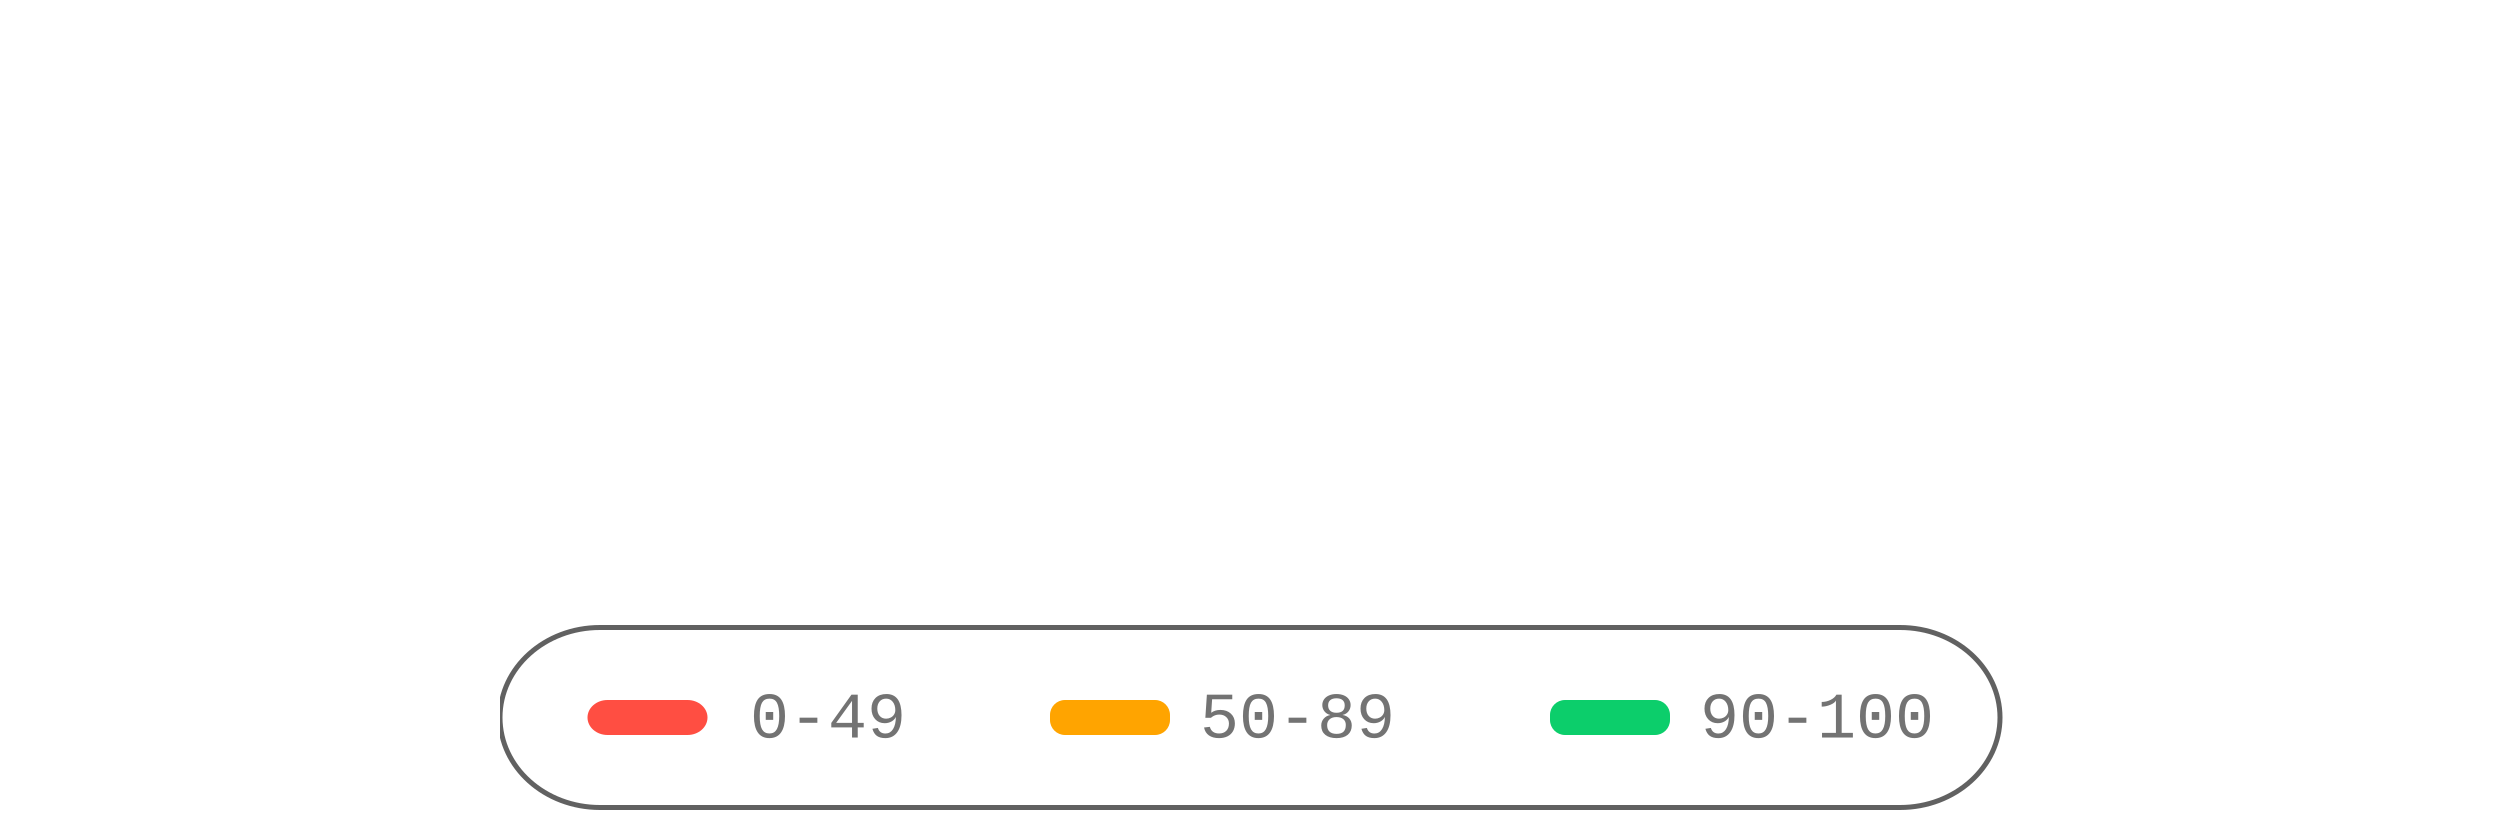
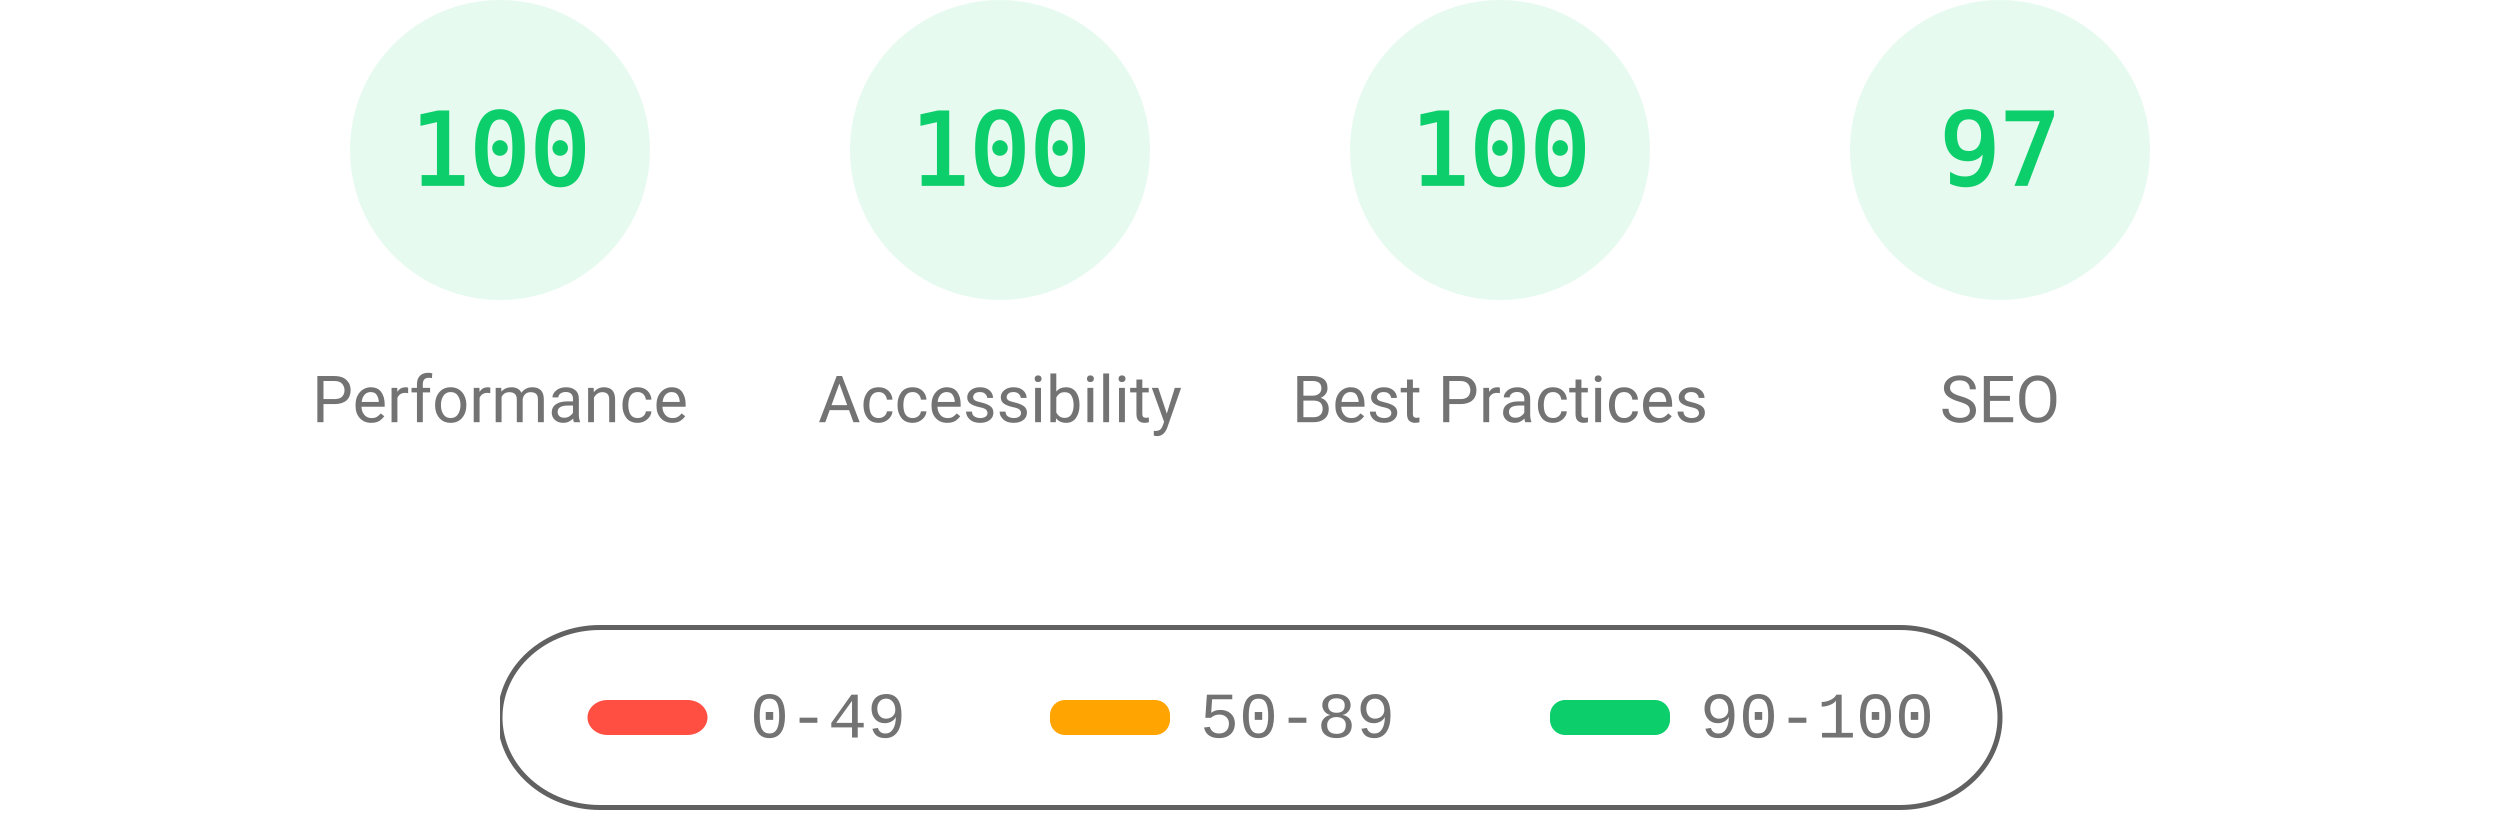
<svg xmlns="http://www.w3.org/2000/svg" fill="none" width="1000" height="330">
  <style>
				.gauge-base {
			   opacity: 0.1
			 }
				.gauge-arc {
				fill: none;
				animation-delay: 250ms;
				stroke-linecap: round;
				transform: rotate(-90deg);
				transform-origin: 100px 60px;
				animation: load-gauge 1s ease forwards
			}
			.guage-text {
				font-size: 40px;
				font-family: monospace;
				text-align: center
			}
			.guage-red {
				color: #ff4e42;
				fill: #ff4e42;
				stroke: #ff4e42
			}
			.guage-orange {
				color: #ffa400;
				fill: #ffa400;
				stroke: #ffa400
			}
			.guage-green {
				color: #0cce6b;
				fill: #0cce6b;
				stroke: #0cce6b
			}
			.guage-undefined {
				color: #5c5c5c;
				fill: #5c5c5c;
				stroke: #5c5c5c
			}
			.guage-title {
				color: #737373;
				fill: #737373;
				stroke: none;
				font-size: 26px;
				line-height: 26px;
				font-family: Roboto, Halvetica, Arial, sans-serif
			}
			@keyframes load-gauge {
				from {
					stroke-dasharray: 0 352.858
				}
			}
			.lh-gauge--pwa__disc {
				fill: #e0e0e0
			}
			.lh-gauge--pwa__logo {
				position: relative;
				fill: #b0b0b0
			}
			.lh-gauge--pwa__invisible {
				display: none
			}
			.lh-gauge--pwa__visible {
				display: inline
			}
			.guage-invisible {
				display: none
			}
		</style>
-   <div style="margin: 0 auto">
-     <svg class="guage-div guage-perf guage-green" viewBox="0 0 200 200" width="200" height="200" x="0" y="0">
-       <circle class="gauge-base" r="56" cx="100" cy="60" stroke-width="8" />
-       <circle class="gauge-arc guage-arc-1" r="56" cx="100" cy="60" stroke-width="8" style="stroke-dasharray: 351.858, 351.858;" />
-       <text class="guage-text" x="100px" y="60px" alignment-baseline="central" dominant-baseline="central" text-anchor="middle">100</text>
-       <text class="guage-title" x="100px" y="160px" alignment-baseline="central" dominant-baseline="central" text-anchor="middle">Performance</text>
-     </svg>
-     <svg class="guage-div guage-acc guage-green" viewBox="0 0 200 200" width="200" height="200" x="200" y="0">
-       <circle class="gauge-base" r="56" cx="100" cy="60" stroke-width="8" />
-       <circle class="gauge-arc guage-arc-2" r="56" cx="100" cy="60" stroke-width="8" style="stroke-dasharray: 351.858, 351.858;" />
-       <text class="guage-text" x="100px" y="60px" alignment-baseline="central" dominant-baseline="central" text-anchor="middle">100</text>
-       <text class="guage-title" x="100px" y="160px" alignment-baseline="central" dominant-baseline="central" text-anchor="middle">Accessibility</text>
-     </svg>
-     <svg class="guage-div guage-best guage-green" viewBox="0 0 200 200" width="200" height="200" x="400" y="0">
-       <circle class="gauge-base" r="56" cx="100" cy="60" stroke-width="8" />
-       <circle class="gauge-arc guage-arc-3" r="56" cx="100" cy="60" stroke-width="8" style="stroke-dasharray: 351.858, 351.858;" />
-       <text class="guage-text" x="100px" y="60px" alignment-baseline="central" dominant-baseline="central" text-anchor="middle">100</text>
-       <text class="guage-title" x="100px" y="160px" alignment-baseline="central" dominant-baseline="central" text-anchor="middle">Best Practices</text>
-     </svg>
-     <svg class="guage-div guage-seo guage-green" viewBox="0 0 200 200" width="200" height="200" x="600" y="0">
-       <circle class="gauge-base" r="56" cx="100" cy="60" stroke-width="8" />
-       <circle class="gauge-arc guage-arc-4" r="56" cx="100" cy="60" stroke-width="8" style="stroke-dasharray: 331.858, 331.302;" />
-       <text class="guage-text" x="100px" y="60px" alignment-baseline="central" dominant-baseline="central" text-anchor="middle">97</text>
-       <text class="guage-title" x="100px" y="160px" alignment-baseline="central" dominant-baseline="central" text-anchor="middle">SEO</text>
-     </svg>
-   </div>
+   <svg class="guage-div guage-perf guage-green" viewBox="0 0 200 200" width="200" height="200" x="100" y="0">
+     <circle class="gauge-base" r="56" cx="100" cy="60" stroke-width="8" />
+     <circle class="gauge-arc guage-arc-1" r="56" cx="100" cy="60" stroke-width="8" style="stroke-dasharray: 351.858, 351.858;" />
+     <text class="guage-text" x="100px" y="60px" alignment-baseline="central" dominant-baseline="central" text-anchor="middle">100</text>
+     <text class="guage-title" x="100px" y="160px" alignment-baseline="central" dominant-baseline="central" text-anchor="middle">Performance</text>
+   </svg>
+   <svg class="guage-div guage-acc guage-green" viewBox="0 0 200 200" width="200" height="200" x="300" y="0">
+     <circle class="gauge-base" r="56" cx="100" cy="60" stroke-width="8" />
+     <circle class="gauge-arc guage-arc-2" r="56" cx="100" cy="60" stroke-width="8" style="stroke-dasharray: 351.858, 351.858;" />
+     <text class="guage-text" x="100px" y="60px" alignment-baseline="central" dominant-baseline="central" text-anchor="middle">100</text>
+     <text class="guage-title" x="100px" y="160px" alignment-baseline="central" dominant-baseline="central" text-anchor="middle">Accessibility</text>
+   </svg>
+   <svg class="guage-div guage-best guage-green" viewBox="0 0 200 200" width="200" height="200" x="500" y="0">
+     <circle class="gauge-base" r="56" cx="100" cy="60" stroke-width="8" />
+     <circle class="gauge-arc guage-arc-3" r="56" cx="100" cy="60" stroke-width="8" style="stroke-dasharray: 351.858, 351.858;" />
+     <text class="guage-text" x="100px" y="60px" alignment-baseline="central" dominant-baseline="central" text-anchor="middle">100</text>
+     <text class="guage-title" x="100px" y="160px" alignment-baseline="central" dominant-baseline="central" text-anchor="middle">Best Practices</text>
+   </svg>
+   <svg class="guage-div guage-seo guage-green" viewBox="0 0 200 200" width="200" height="200" x="700" y="0">
+     <circle class="gauge-base" r="56" cx="100" cy="60" stroke-width="8" />
+     <circle class="gauge-arc guage-arc-4" r="56" cx="100" cy="60" stroke-width="8" style="stroke-dasharray: 331.858, 331.302;" />
+     <text class="guage-text" x="100px" y="60px" alignment-baseline="central" dominant-baseline="central" text-anchor="middle">97</text>
+     <text class="guage-title" x="100px" y="160px" alignment-baseline="central" dominant-baseline="central" text-anchor="middle">SEO</text>
+   </svg>
  <svg width="604" height="76" x="200" y="250">
    <g>
      <rect fill="none" id="canvas_background" height="80" width="604" y="-1" x="-1" />
      <g display="none" overflow="visible" y="0" x="0" height="100%" width="100%" id="canvasGrid">
        <rect fill="url(#gridpattern)" stroke-width="0" y="0" x="0" height="100%" width="100%" />
      </g>
    </g>
    <g>
      <rect fill-opacity="0" stroke="#616161" stroke-width="2" rx="40" id="svg_2" height="72" width="600" y="1" x="0" fill="#000000" />
      <rect stroke="#000" rx="8" id="svg_3" height="14" width="48" y="30" x="35" stroke-opacity="null" stroke-width="0" fill="#ff4e42" />
      <rect stroke="#000" rx="6" id="svg_4" height="14" width="48" y="30" x="220" stroke-opacity="null" stroke-width="0" fill="#ffa400" />
      <rect stroke="#000" rx="6" id="svg_5" height="14" width="48" y="30" x="420" stroke-opacity="null" stroke-width="0" fill="#0cce6b" />
      <text xml:space="preserve" text-anchor="start" font-family="'Courier New', Courier, monospace" font-size="26" id="svg_6" y="45" x="100" stroke-opacity="null" stroke-width="0" stroke="#000" fill="#737373">0-49</text>
      <text xml:space="preserve" text-anchor="start" font-family="'Courier New', Courier, monospace" font-size="26" id="svg_7" y="45" x="280" stroke-opacity="null" stroke-width="0" stroke="#000" fill="#737373">50-89</text>
      <text xml:space="preserve" text-anchor="start" font-family="'Courier New', Courier, monospace" font-size="26" id="svg_8" y="45" x="480" stroke-opacity="null" stroke-width="0" stroke="#000" fill="#737373">90-100</text>
    </g>
  </svg>
</svg>
